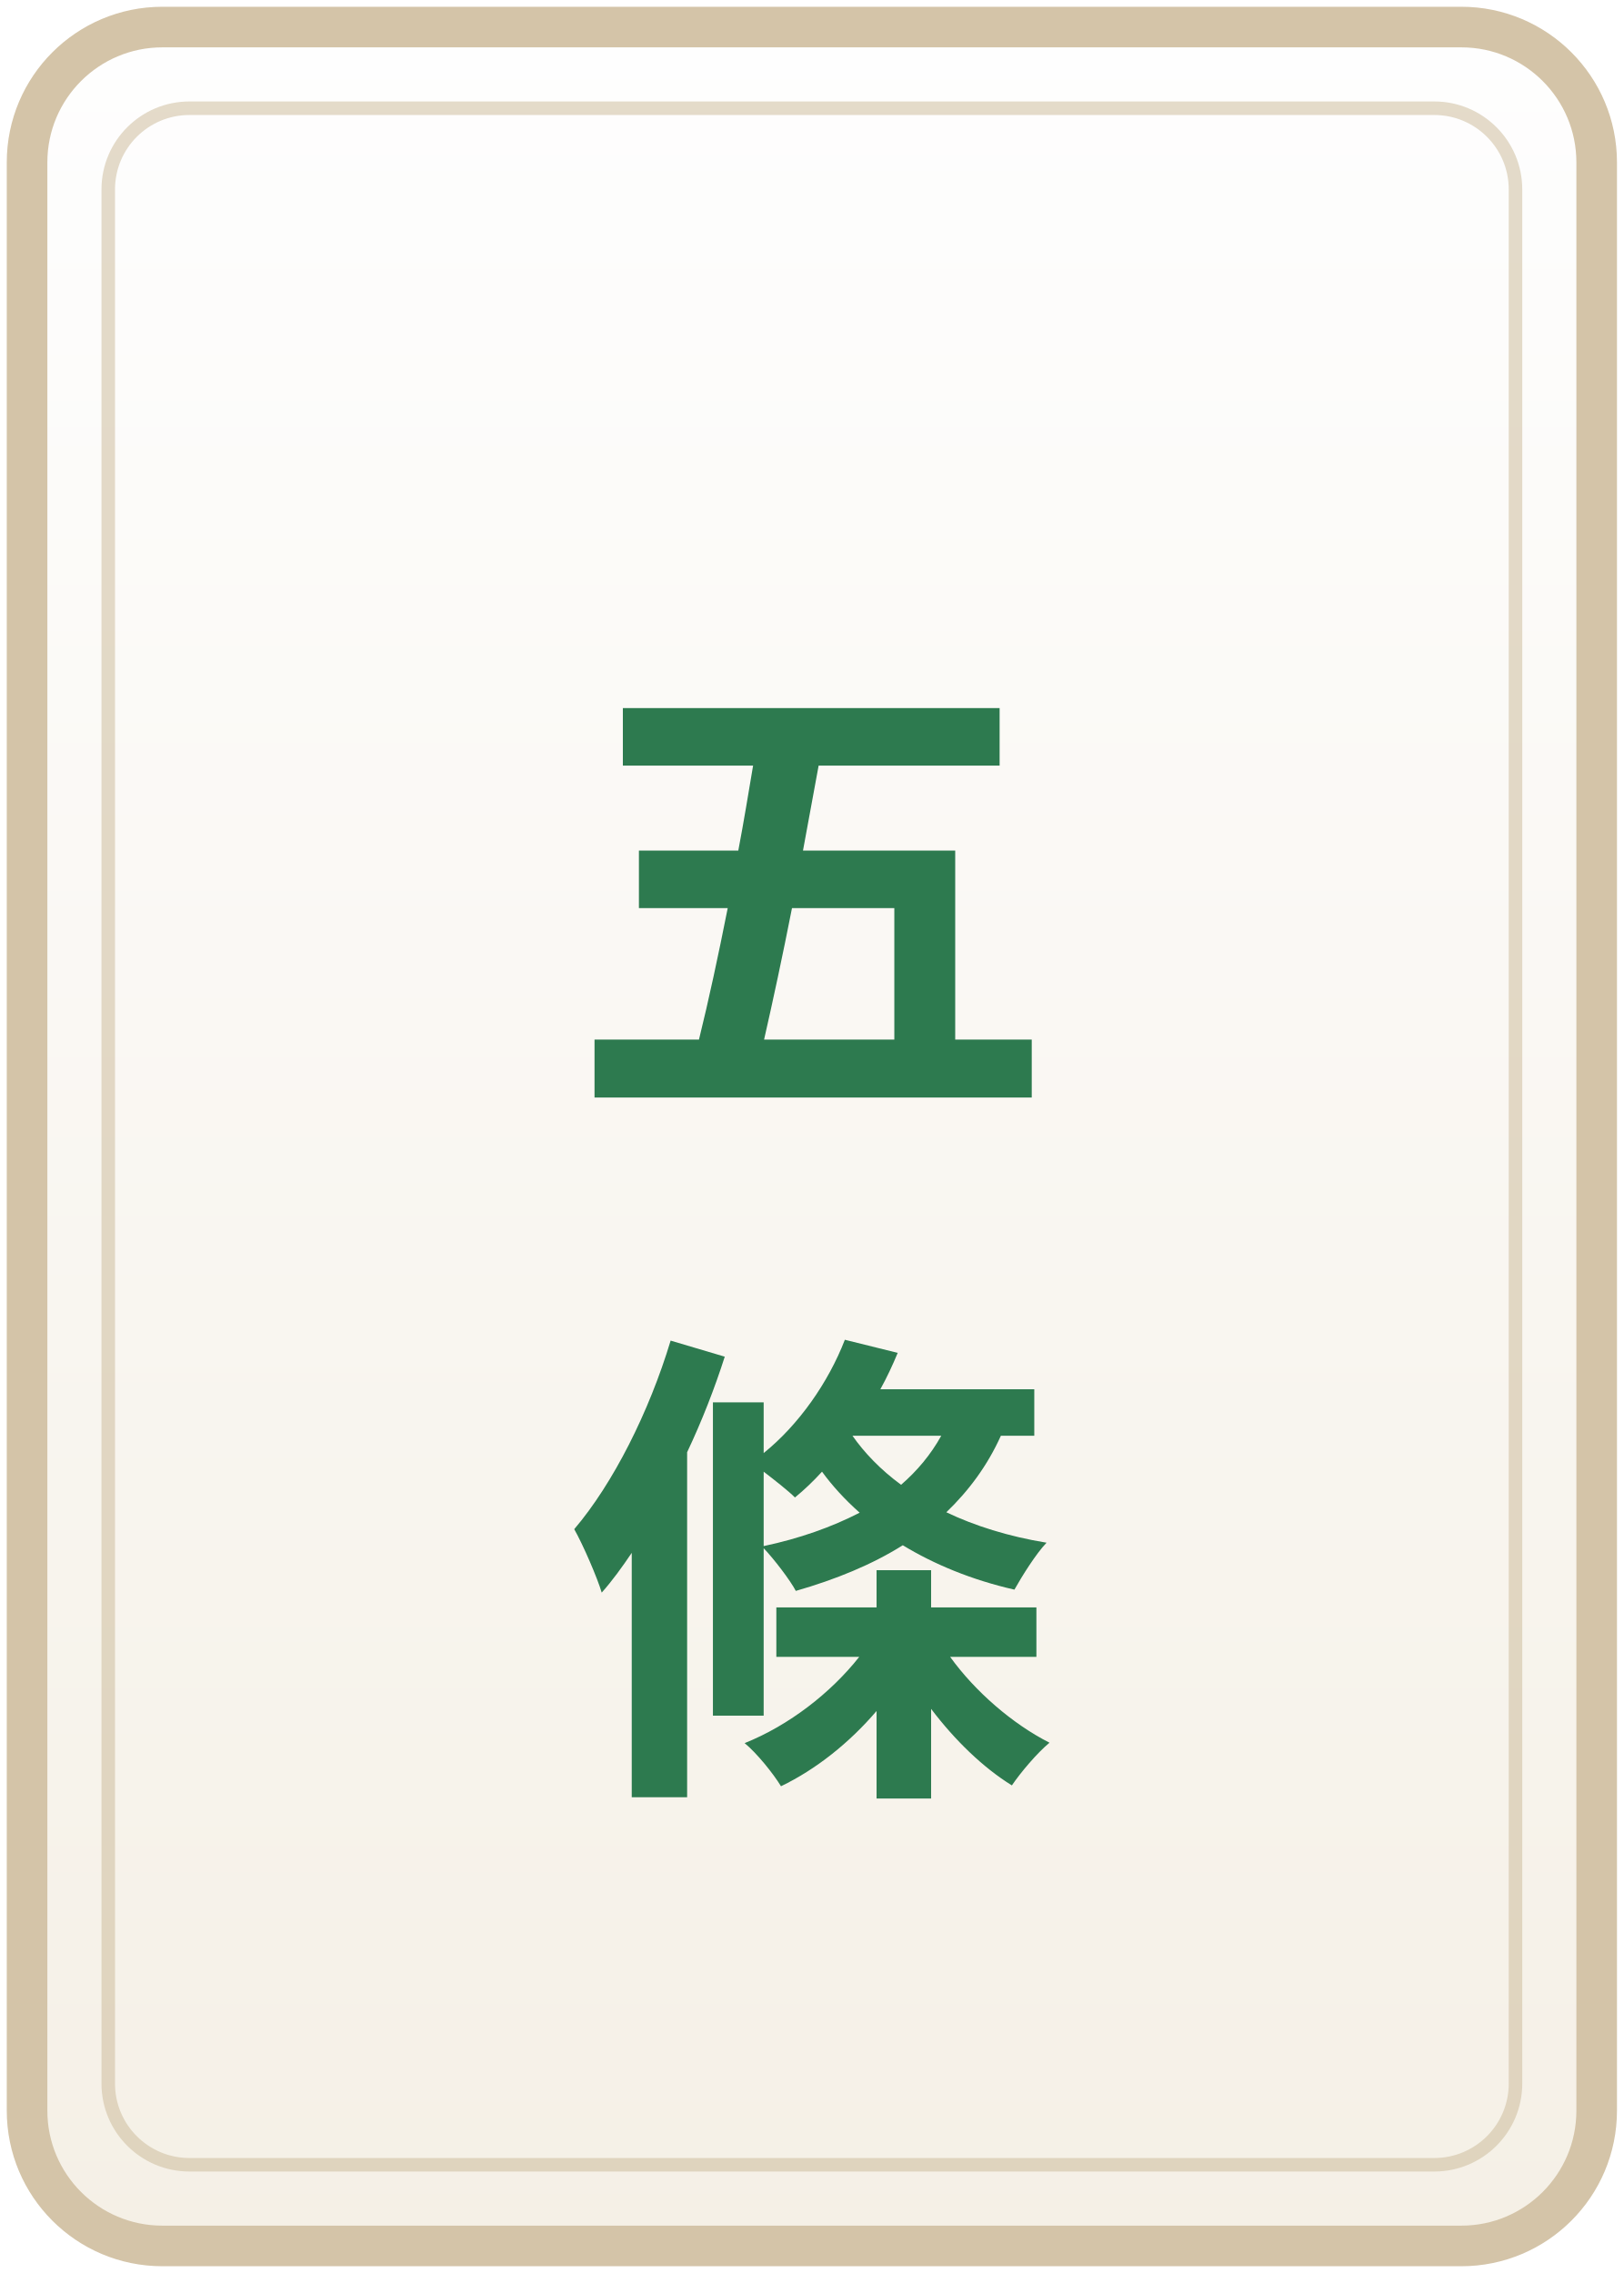
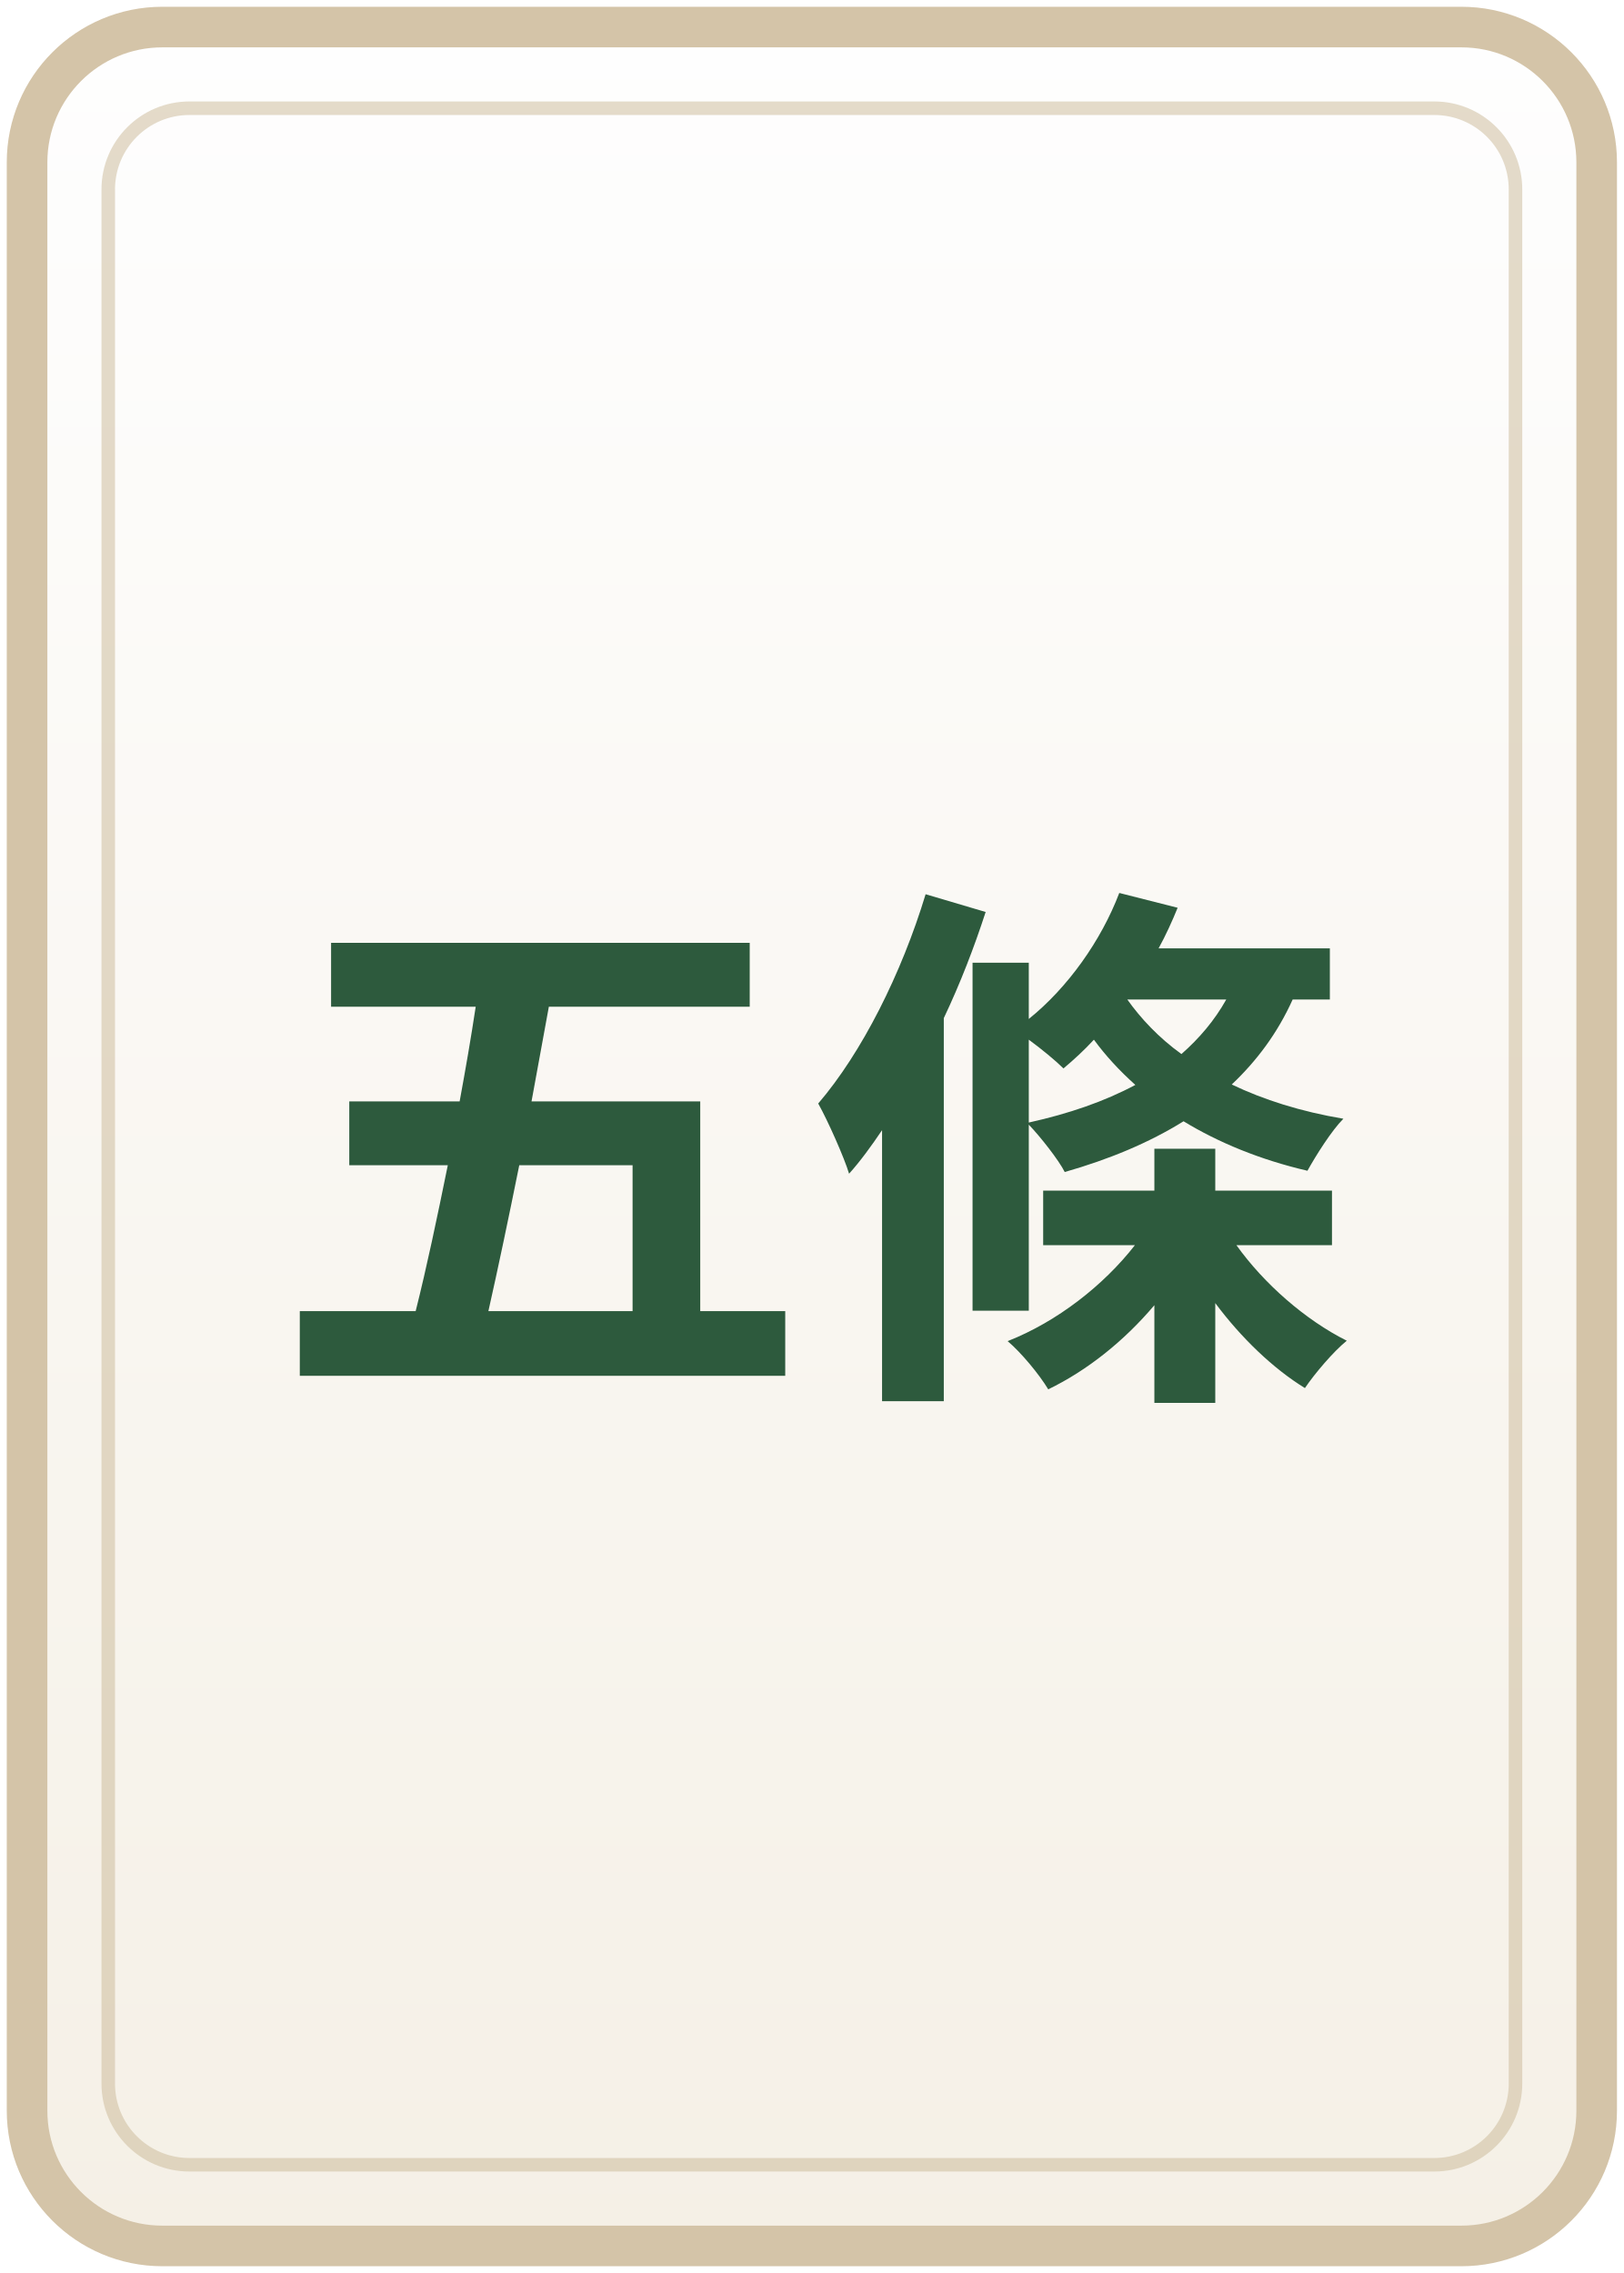
<svg xmlns="http://www.w3.org/2000/svg" width="60" height="84" viewBox="0 0 60 84">
  <defs>
    <linearGradient id="tileBg" x1="0%" y1="0%" x2="0%" y2="100%">
      <stop offset="0%" style="stop-color:#fefefe;stop-opacity:1" />
      <stop offset="100%" style="stop-color:#f5f0e6;stop-opacity:1" />
    </linearGradient>
  </defs>
  <rect x="1" y="1" width="58" height="82" rx="5" fill="url(#tileBg)" stroke="#d4c4a8" stroke-width="1.5" />
  <rect x="4" y="4" width="52" height="76" rx="3" fill="none" stroke="#c9b896" stroke-width="0.5" opacity="0.5" />
  <g transform="translate(30, 42)">
-     <text x="0" y="-5" font-size="18" font-weight="bold" fill="#2d7a4f" text-anchor="middle" writing-mode="tb" font-family="Microsoft JhengHei, Arial, sans-serif">五</text>
-     <text x="0" y="20" font-size="18" font-weight="bold" fill="#2d7a4f" text-anchor="middle" writing-mode="tb" font-family="Microsoft JhengHei, Arial, sans-serif">條</text>
+     <text x="0" y="8" font-size="20" font-weight="bold" fill="#2d5a3d" text-anchor="middle" font-family="Microsoft JhengHei, Arial, sans-serif">五條</text>
  </g>
</svg>
